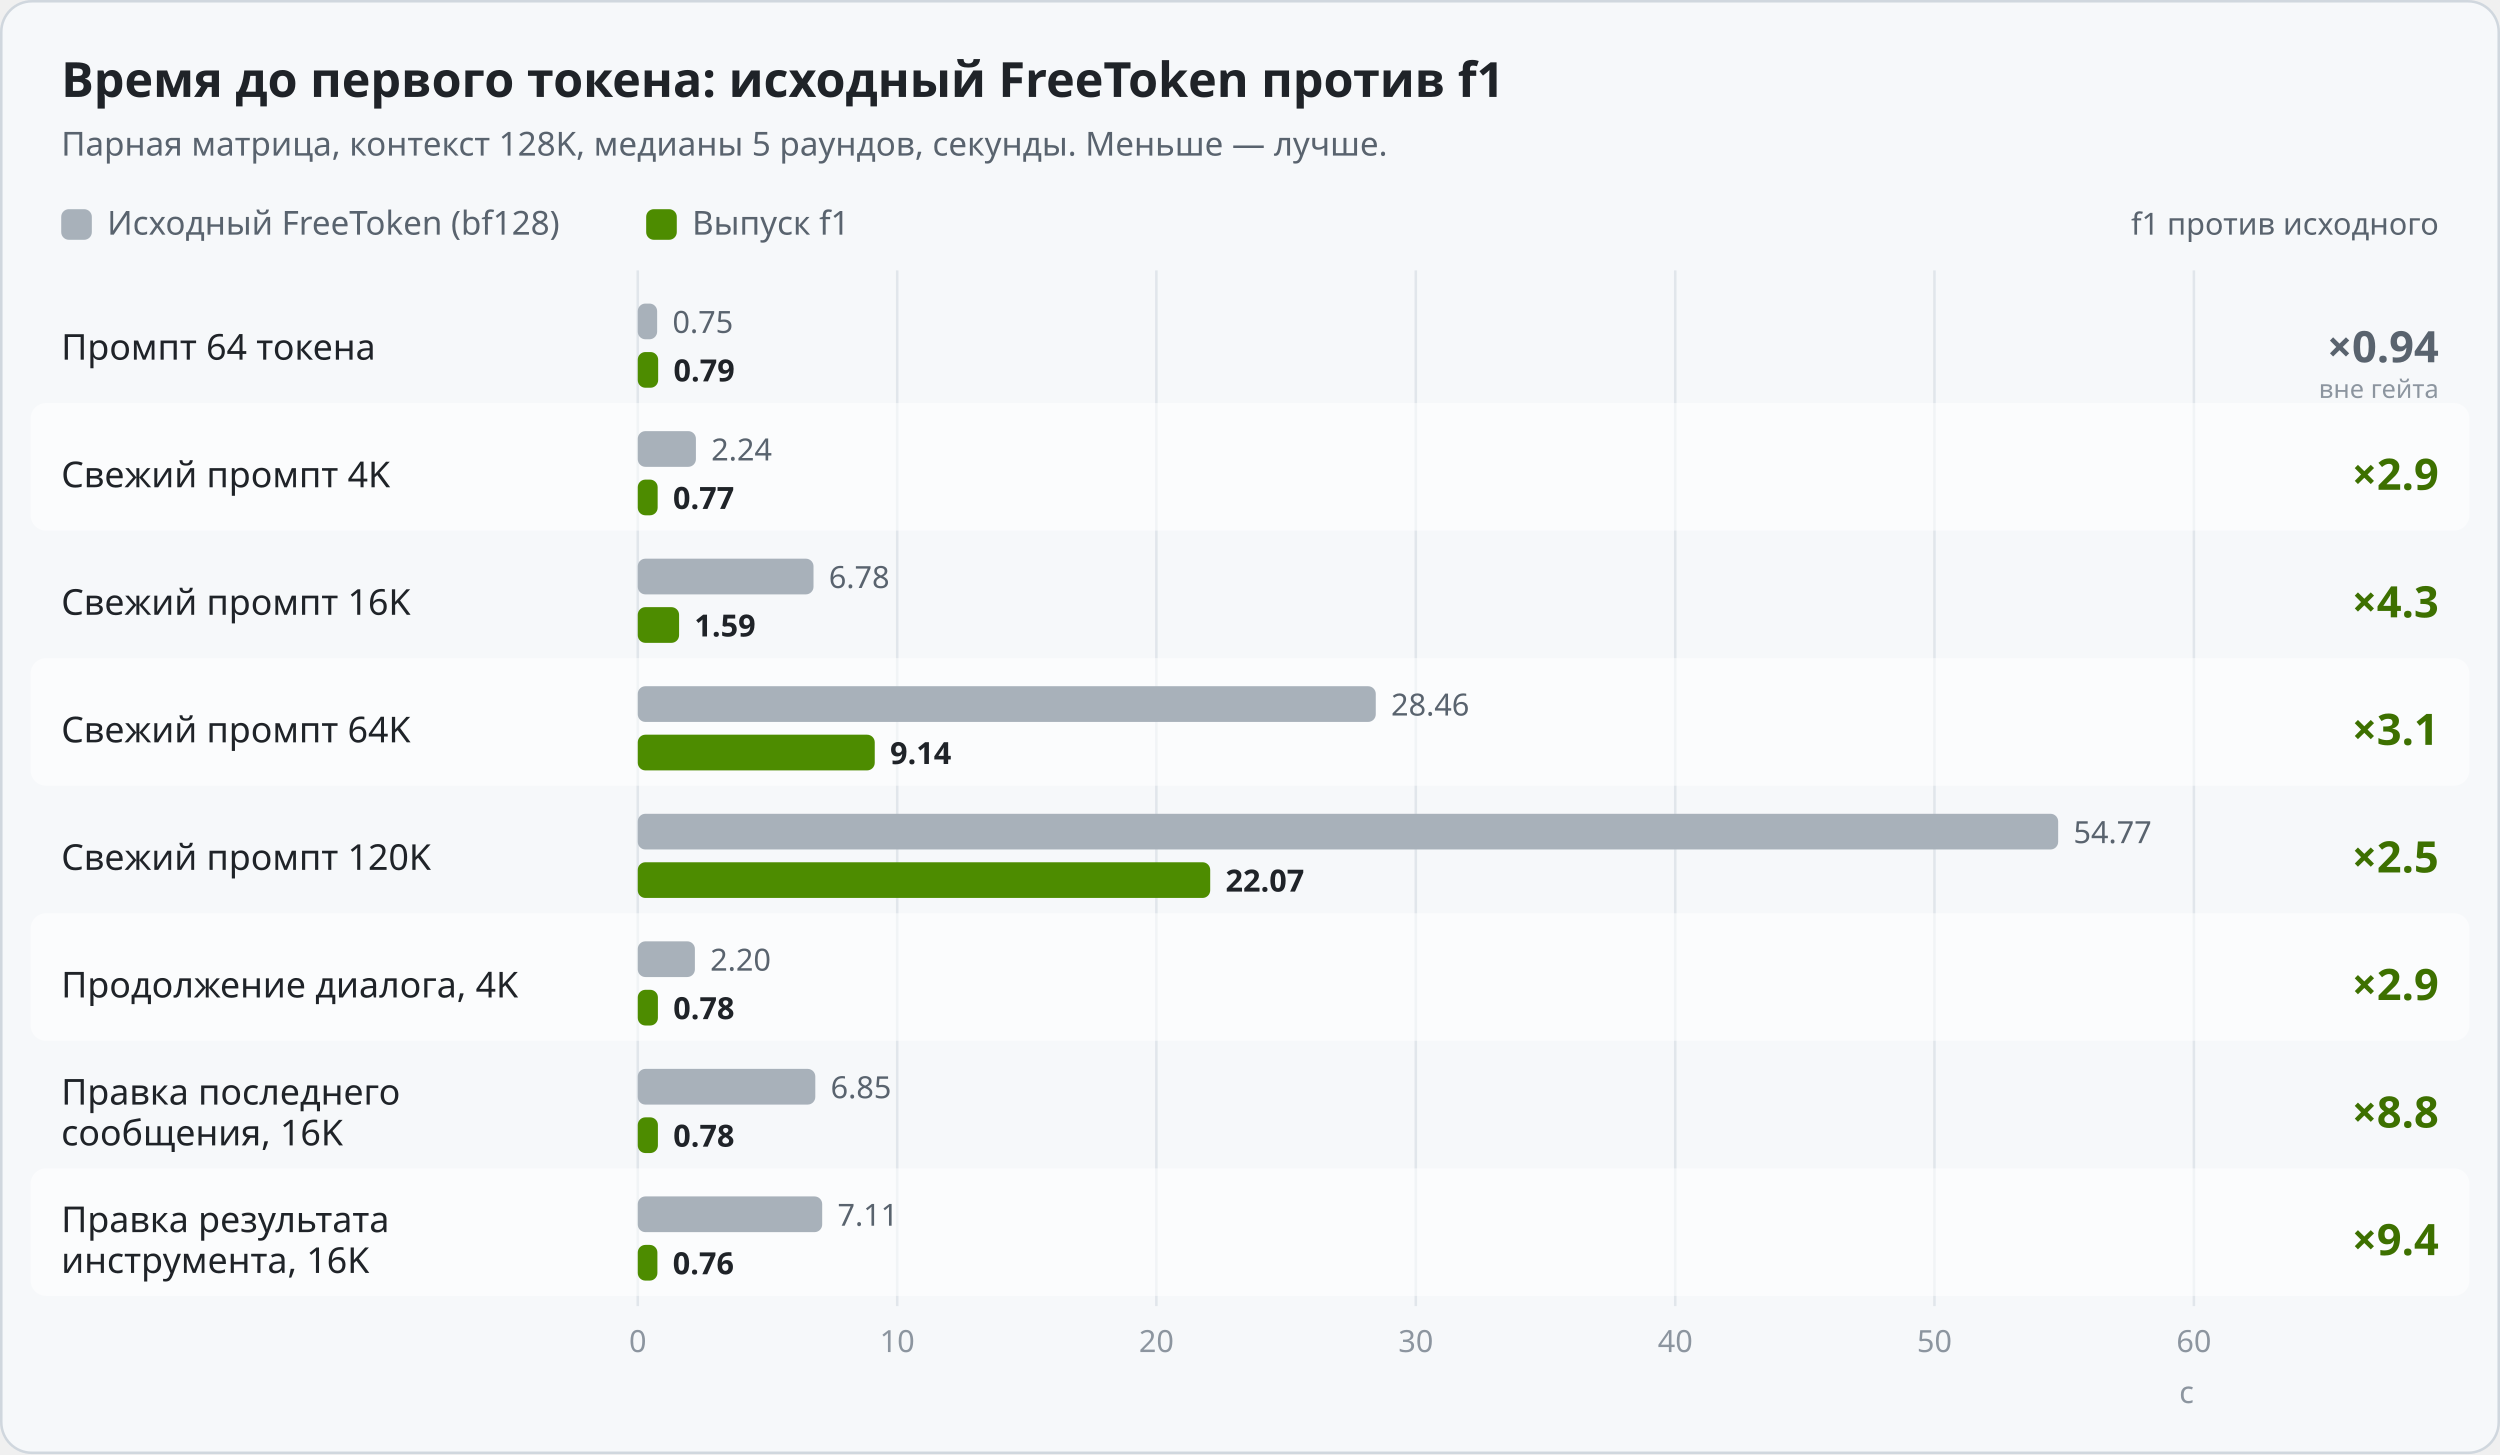
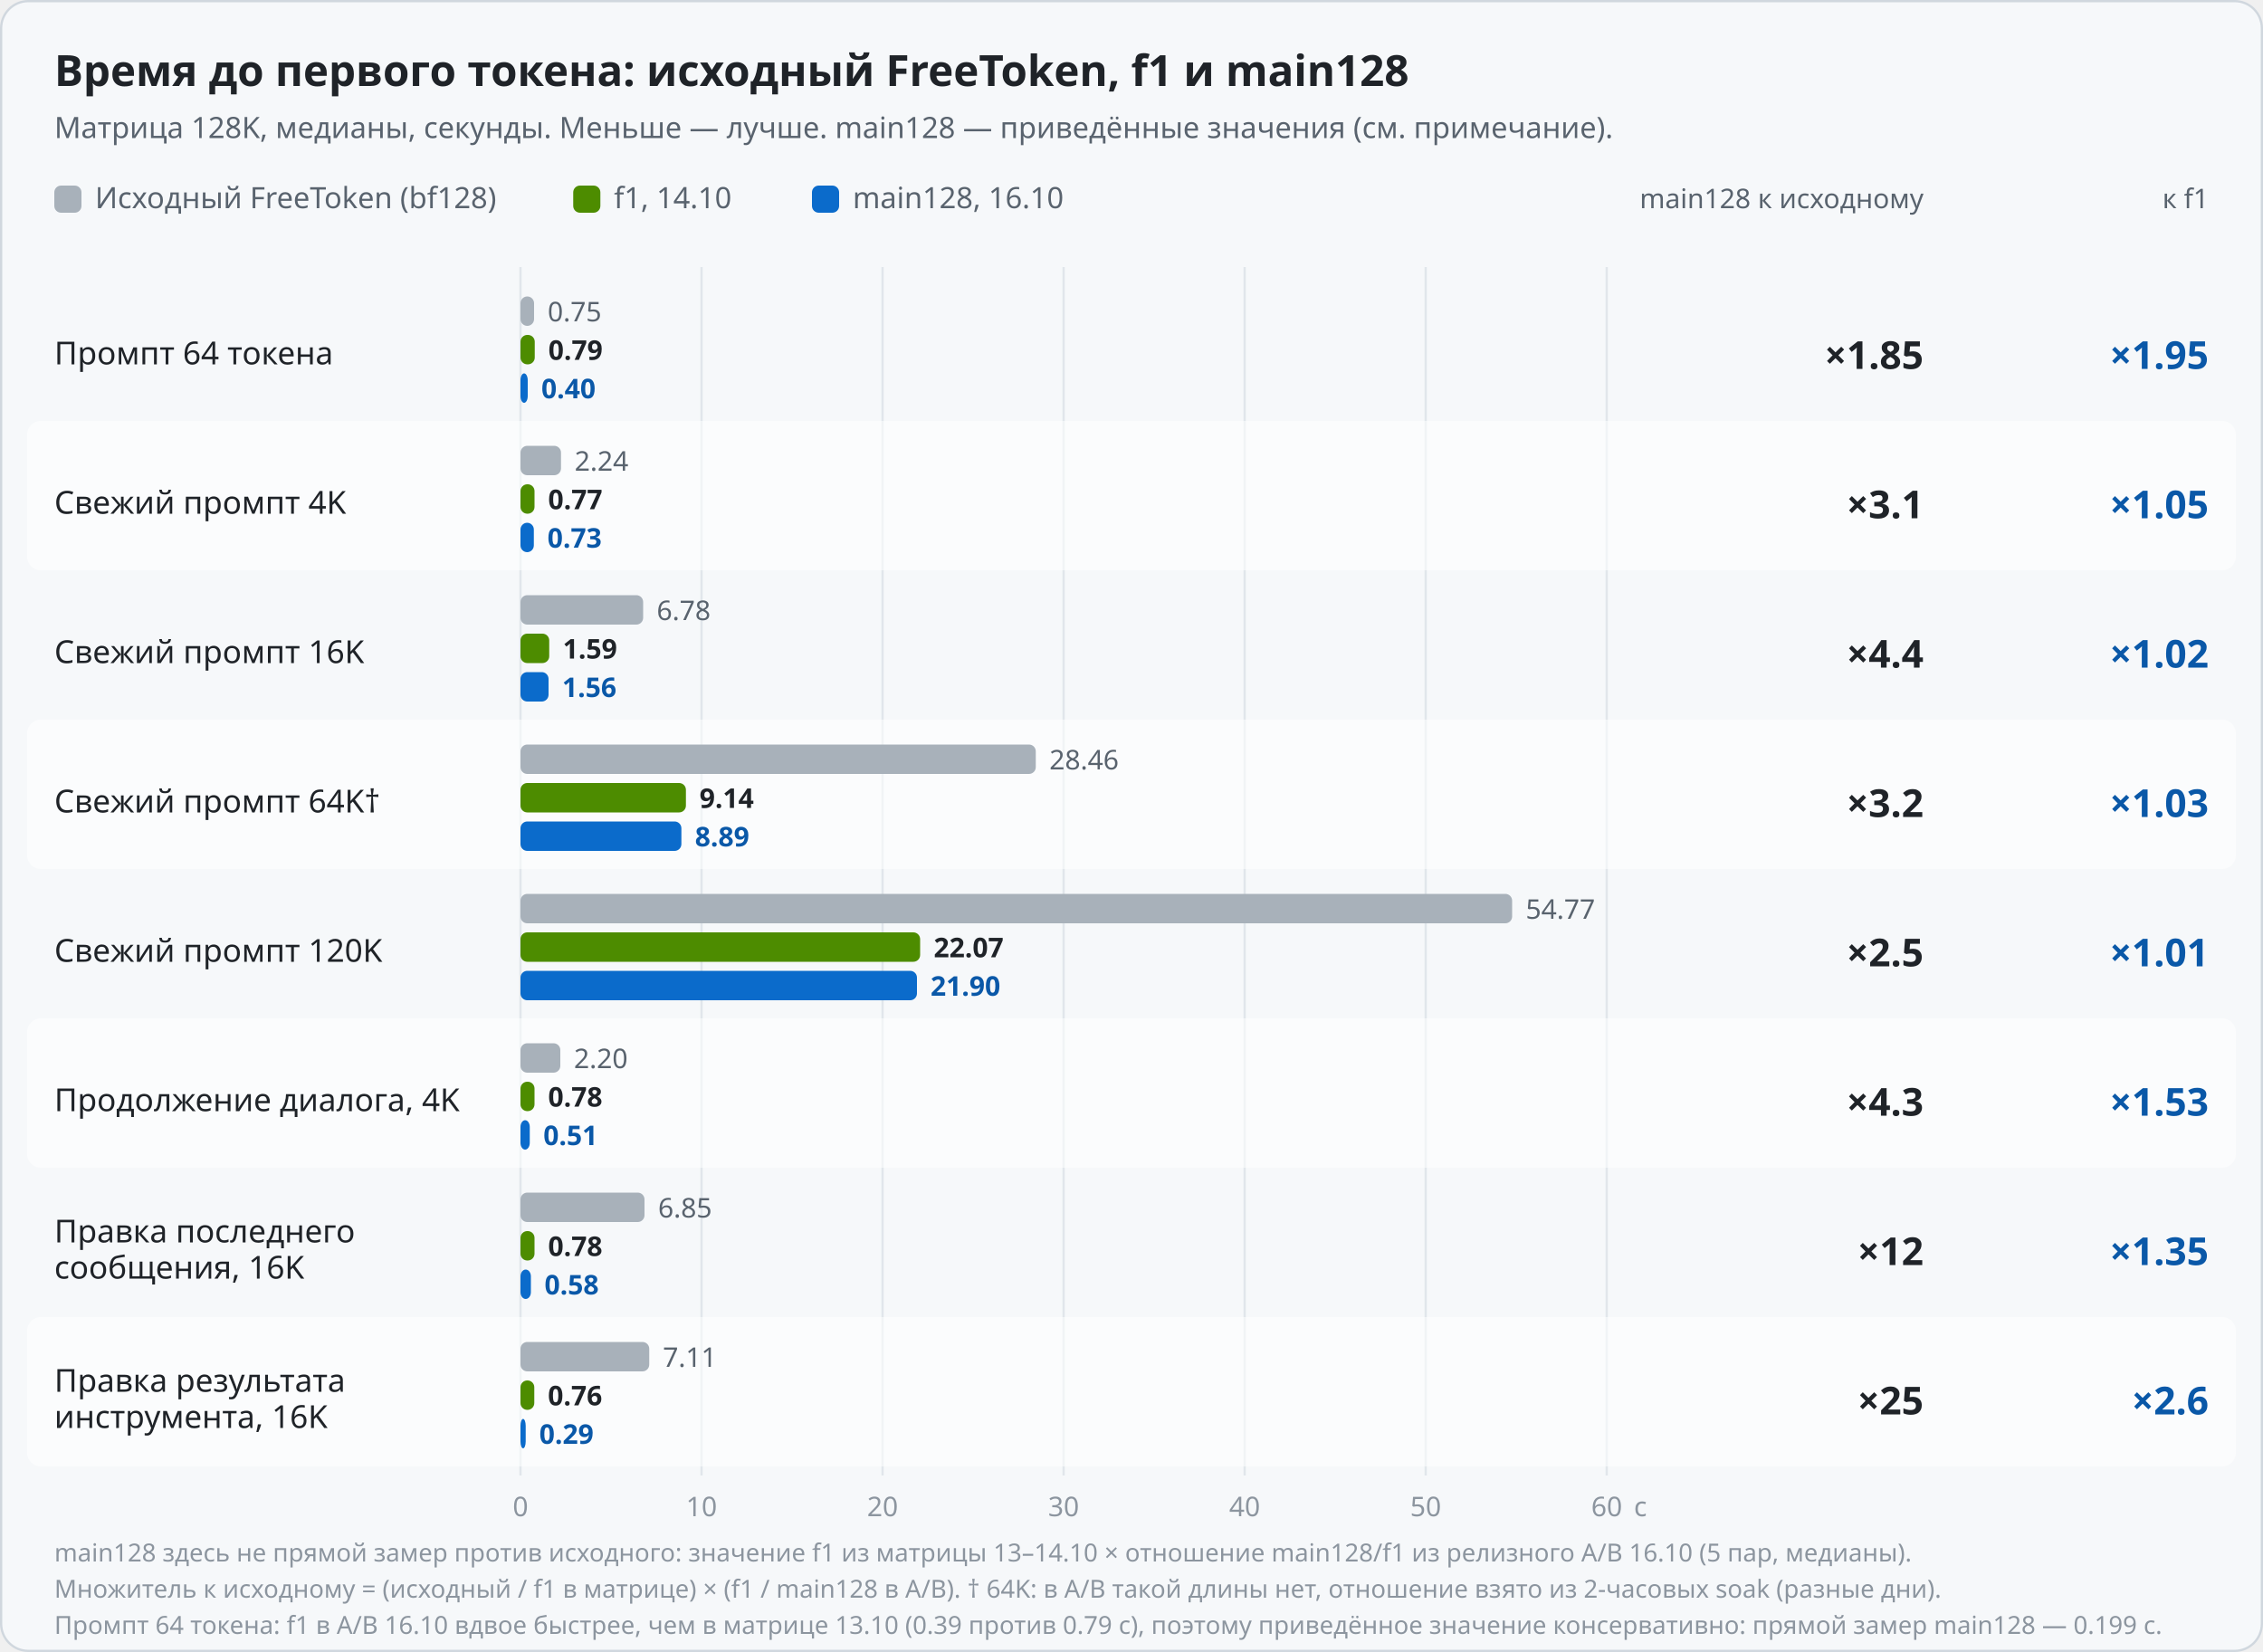
- <svg xmlns="http://www.w3.org/2000/svg" width="980" height="570" viewBox="0 0 980 570" font-family="-apple-system,BlinkMacSystemFont,'Segoe UI','Noto Sans',Helvetica,Arial,sans-serif" role="img" aria-label="Время до первого токена: исходный FreeToken против f1">
-   <rect x="0.5" y="0.5" width="979" height="569" rx="12" fill="#f6f8fa" stroke="#d0d7de" />
-   <text x="24.0" y="38.0" font-size="19" fill="#1f2328" text-anchor="start" font-weight="600">Время до первого токена: исходный FreeToken против f1</text>
-   <text x="24.0" y="61.0" font-size="13" fill="#59636e" text-anchor="start">Парная матрица, контекст 128K, медианы 5 раундов, секунды. Меньше — лучше.</text>
+ <svg xmlns="http://www.w3.org/2000/svg" width="1000" height="730" viewBox="0 0 1000 730" font-family="-apple-system,BlinkMacSystemFont,'Segoe UI','Noto Sans',Helvetica,Arial,sans-serif" role="img" aria-label="Время до первого токена: исходный FreeToken, f1 и main128">
+   <rect x="0.5" y="0.5" width="999" height="729" rx="12" fill="#f6f8fa" stroke="#d0d7de" />
+   <text x="24.0" y="38.0" font-size="19" fill="#1f2328" text-anchor="start" font-weight="600">Время до первого токена: исходный FreeToken, f1 и main128</text>
+   <text x="24.0" y="61.0" font-size="13" fill="#59636e" text-anchor="start">Матрица 128K, медианы, секунды. Меньше — лучше. main128 — приведённые значения (см. примечание).</text>
  <rect x="24.0" y="82.0" width="12.0" height="12.0" rx="3" fill="#a8b1ba" />
  <text x="42.0" y="92.0" font-size="13" fill="#59636e" text-anchor="start">Исходный FreeToken (bf128)</text>
  <rect x="253.3" y="82.0" width="12.0" height="12.0" rx="3" fill="#4d8c00" />
-   <text x="271.3" y="92.0" font-size="13" fill="#59636e" text-anchor="start">Выпуск f1</text>
-   <text x="956.0" y="92.0" font-size="12" fill="#59636e" text-anchor="end">f1 против исходного</text>
-   <line x1="250.0" y1="106.0" x2="250.0" y2="512.0" stroke="#e1e6eb" stroke-width="1" />
-   <text x="250.0" y="530.0" font-size="12" fill="#8c959f" text-anchor="middle">0</text>
-   <line x1="351.7" y1="106.0" x2="351.7" y2="512.0" stroke="#e1e6eb" stroke-width="1" />
-   <text x="351.7" y="530.0" font-size="12" fill="#8c959f" text-anchor="middle">10</text>
-   <line x1="453.3" y1="106.0" x2="453.3" y2="512.0" stroke="#e1e6eb" stroke-width="1" />
-   <text x="453.3" y="530.0" font-size="12" fill="#8c959f" text-anchor="middle">20</text>
-   <line x1="555.0" y1="106.0" x2="555.0" y2="512.0" stroke="#e1e6eb" stroke-width="1" />
-   <text x="555.0" y="530.0" font-size="12" fill="#8c959f" text-anchor="middle">30</text>
-   <line x1="656.7" y1="106.0" x2="656.7" y2="512.0" stroke="#e1e6eb" stroke-width="1" />
-   <text x="656.7" y="530.0" font-size="12" fill="#8c959f" text-anchor="middle">40</text>
-   <line x1="758.3" y1="106.0" x2="758.3" y2="512.0" stroke="#e1e6eb" stroke-width="1" />
-   <text x="758.3" y="530.0" font-size="12" fill="#8c959f" text-anchor="middle">50</text>
-   <line x1="860.0" y1="106.0" x2="860.0" y2="512.0" stroke="#e1e6eb" stroke-width="1" />
-   <text x="860.0" y="530.0" font-size="12" fill="#8c959f" text-anchor="middle">60</text>
-   <text x="860.0" y="550.0" font-size="12" fill="#8c959f" text-anchor="end">с</text>
-   <text x="24.0" y="141.0" font-size="14" fill="#1f2328" text-anchor="start">Промпт 64 токена</text>
-   <rect x="250.0" y="119.0" width="7.6" height="14.0" rx="3" fill="#a8b1ba" />
-   <text x="263.6" y="130.5" font-size="12" fill="#59636e" text-anchor="start">0.75</text>
-   <rect x="250.0" y="138.0" width="8.0" height="14.0" rx="3" fill="#4d8c00" />
-   <text x="264.0" y="149.5" font-size="12" fill="#1f2328" text-anchor="start" font-weight="600">0.79</text>
-   <text x="956.0" y="142.0" font-size="17" fill="#59636e" text-anchor="end" font-weight="700">×0.94</text>
-   <text x="956.0" y="156.0" font-size="10" fill="#8c959f" text-anchor="end">вне гейта</text>
-   <rect x="12.0" y="158.0" width="956.0" height="50.0" rx="6" fill="#ffffff" fill-opacity="0.55" />
-   <text x="24.0" y="191.0" font-size="14" fill="#1f2328" text-anchor="start">Свежий промпт 4K</text>
-   <rect x="250.0" y="169.0" width="22.8" height="14.0" rx="3" fill="#a8b1ba" />
-   <text x="278.8" y="180.5" font-size="12" fill="#59636e" text-anchor="start">2.24</text>
-   <rect x="250.0" y="188.0" width="7.8" height="14.0" rx="3" fill="#4d8c00" />
-   <text x="263.8" y="199.5" font-size="12" fill="#1f2328" text-anchor="start" font-weight="600">0.77</text>
-   <text x="956.0" y="192.0" font-size="17" fill="#3d7000" text-anchor="end" font-weight="700">×2.9</text>
-   <text x="24.0" y="241.0" font-size="14" fill="#1f2328" text-anchor="start">Свежий промпт 16K</text>
-   <rect x="250.0" y="219.0" width="68.9" height="14.0" rx="3" fill="#a8b1ba" />
-   <text x="324.9" y="230.5" font-size="12" fill="#59636e" text-anchor="start">6.78</text>
-   <rect x="250.0" y="238.0" width="16.2" height="14.0" rx="3" fill="#4d8c00" />
-   <text x="272.2" y="249.5" font-size="12" fill="#1f2328" text-anchor="start" font-weight="600">1.59</text>
-   <text x="956.0" y="242.0" font-size="17" fill="#3d7000" text-anchor="end" font-weight="700">×4.3</text>
-   <rect x="12.0" y="258.0" width="956.0" height="50.0" rx="6" fill="#ffffff" fill-opacity="0.55" />
-   <text x="24.0" y="291.0" font-size="14" fill="#1f2328" text-anchor="start">Свежий промпт 64K</text>
-   <rect x="250.0" y="269.0" width="289.3" height="14.0" rx="3" fill="#a8b1ba" />
-   <text x="545.3" y="280.5" font-size="12" fill="#59636e" text-anchor="start">28.46</text>
-   <rect x="250.0" y="288.0" width="92.9" height="14.0" rx="3" fill="#4d8c00" />
-   <text x="348.9" y="299.5" font-size="12" fill="#1f2328" text-anchor="start" font-weight="600">9.14</text>
-   <text x="956.0" y="292.0" font-size="17" fill="#3d7000" text-anchor="end" font-weight="700">×3.1</text>
-   <text x="24.0" y="341.0" font-size="14" fill="#1f2328" text-anchor="start">Свежий промпт 120K</text>
-   <rect x="250.0" y="319.0" width="556.8" height="14.0" rx="3" fill="#a8b1ba" />
-   <text x="812.8" y="330.5" font-size="12" fill="#59636e" text-anchor="start">54.77</text>
-   <rect x="250.0" y="338.0" width="224.4" height="14.0" rx="3" fill="#4d8c00" />
-   <text x="480.4" y="349.5" font-size="12" fill="#1f2328" text-anchor="start" font-weight="600">22.07</text>
-   <text x="956.0" y="342.0" font-size="17" fill="#3d7000" text-anchor="end" font-weight="700">×2.5</text>
-   <rect x="12.0" y="358.0" width="956.0" height="50.0" rx="6" fill="#ffffff" fill-opacity="0.55" />
-   <text x="24.0" y="391.0" font-size="14" fill="#1f2328" text-anchor="start">Продолжение диалога, 4K</text>
-   <rect x="250.0" y="369.0" width="22.4" height="14.0" rx="3" fill="#a8b1ba" />
-   <text x="278.4" y="380.5" font-size="12" fill="#59636e" text-anchor="start">2.20</text>
-   <rect x="250.0" y="388.0" width="7.9" height="14.0" rx="3" fill="#4d8c00" />
-   <text x="263.9" y="399.5" font-size="12" fill="#1f2328" text-anchor="start" font-weight="600">0.78</text>
-   <text x="956.0" y="392.0" font-size="17" fill="#3d7000" text-anchor="end" font-weight="700">×2.9</text>
-   <text x="24.0" y="433.0" font-size="14" fill="#1f2328" text-anchor="start">Правка последнего</text>
-   <text x="24.0" y="449.0" font-size="14" fill="#1f2328" text-anchor="start">сообщения, 16K</text>
-   <rect x="250.0" y="419.0" width="69.6" height="14.0" rx="3" fill="#a8b1ba" />
-   <text x="325.6" y="430.5" font-size="12" fill="#59636e" text-anchor="start">6.85</text>
-   <rect x="250.0" y="438.0" width="7.9" height="14.0" rx="3" fill="#4d8c00" />
-   <text x="263.9" y="449.5" font-size="12" fill="#1f2328" text-anchor="start" font-weight="600">0.78</text>
-   <text x="956.0" y="442.0" font-size="17" fill="#3d7000" text-anchor="end" font-weight="700">×8.8</text>
-   <rect x="12.0" y="458.0" width="956.0" height="50.0" rx="6" fill="#ffffff" fill-opacity="0.55" />
-   <text x="24.0" y="483.0" font-size="14" fill="#1f2328" text-anchor="start">Правка результата</text>
-   <text x="24.0" y="499.0" font-size="14" fill="#1f2328" text-anchor="start">инструмента, 16K</text>
-   <rect x="250.0" y="469.0" width="72.3" height="14.0" rx="3" fill="#a8b1ba" />
-   <text x="328.3" y="480.5" font-size="12" fill="#59636e" text-anchor="start">7.11</text>
-   <rect x="250.0" y="488.0" width="7.7" height="14.0" rx="3" fill="#4d8c00" />
-   <text x="263.7" y="499.5" font-size="12" fill="#1f2328" text-anchor="start" font-weight="600">0.76</text>
-   <text x="956.0" y="492.0" font-size="17" fill="#3d7000" text-anchor="end" font-weight="700">×9.4</text>
+   <text x="271.3" y="92.0" font-size="13" fill="#59636e" text-anchor="start">f1, 14.10</text>
+   <rect x="358.8" y="82.0" width="12.0" height="12.0" rx="3" fill="#0b6bcb" />
+   <text x="376.8" y="92.0" font-size="13" fill="#59636e" text-anchor="start">main128, 16.10</text>
+   <text x="850.0" y="92.0" font-size="12" fill="#59636e" text-anchor="end">main128 к исходному</text>
+   <text x="976.0" y="92.0" font-size="12" fill="#59636e" text-anchor="end">к f1</text>
+   <line x1="230.0" y1="118.0" x2="230.0" y2="652.0" stroke="#e1e6eb" stroke-width="1" />
+   <text x="230.0" y="670.0" font-size="12" fill="#8c959f" text-anchor="middle">0</text>
+   <line x1="310.0" y1="118.0" x2="310.0" y2="652.0" stroke="#e1e6eb" stroke-width="1" />
+   <text x="310.0" y="670.0" font-size="12" fill="#8c959f" text-anchor="middle">10</text>
+   <line x1="390.0" y1="118.0" x2="390.0" y2="652.0" stroke="#e1e6eb" stroke-width="1" />
+   <text x="390.0" y="670.0" font-size="12" fill="#8c959f" text-anchor="middle">20</text>
+   <line x1="470.0" y1="118.0" x2="470.0" y2="652.0" stroke="#e1e6eb" stroke-width="1" />
+   <text x="470.0" y="670.0" font-size="12" fill="#8c959f" text-anchor="middle">30</text>
+   <line x1="550.0" y1="118.0" x2="550.0" y2="652.0" stroke="#e1e6eb" stroke-width="1" />
+   <text x="550.0" y="670.0" font-size="12" fill="#8c959f" text-anchor="middle">40</text>
+   <line x1="630.0" y1="118.0" x2="630.0" y2="652.0" stroke="#e1e6eb" stroke-width="1" />
+   <text x="630.0" y="670.0" font-size="12" fill="#8c959f" text-anchor="middle">50</text>
+   <line x1="710.0" y1="118.0" x2="710.0" y2="652.0" stroke="#e1e6eb" stroke-width="1" />
+   <text x="710.0" y="670.0" font-size="12" fill="#8c959f" text-anchor="middle">60</text>
+   <text x="722.0" y="670.0" font-size="12" fill="#8c959f" text-anchor="start">с</text>
+   <text x="24.0" y="161.0" font-size="14" fill="#1f2328" text-anchor="start">Промпт 64 токена</text>
+   <rect x="230.0" y="131.0" width="6.0" height="13.0" rx="3" fill="#a8b1ba" />
+   <text x="242.0" y="142.0" font-size="12" fill="#59636e" text-anchor="start">0.75</text>
+   <rect x="230.0" y="148.0" width="6.3" height="13.0" rx="3" fill="#4d8c00" />
+   <text x="242.3" y="159.0" font-size="12" fill="#1f2328" text-anchor="start" font-weight="600">0.79</text>
+   <rect x="230.0" y="165.0" width="3.2" height="13.0" rx="3" fill="#0b6bcb" />
+   <text x="239.2" y="176.0" font-size="12" fill="#0a58a8" text-anchor="start" font-weight="600">0.40</text>
+   <text x="850.0" y="163.0" font-size="17" fill="#1f2328" text-anchor="end" font-weight="700">×1.85</text>
+   <text x="976.0" y="163.0" font-size="17" fill="#0a58a8" text-anchor="end" font-weight="700">×1.95</text>
+   <rect x="12.0" y="186.0" width="976.0" height="66.0" rx="6" fill="#ffffff" fill-opacity="0.55" />
+   <text x="24.0" y="227.0" font-size="14" fill="#1f2328" text-anchor="start">Свежий промпт 4K</text>
+   <rect x="230.0" y="197.0" width="17.9" height="13.0" rx="3" fill="#a8b1ba" />
+   <text x="253.9" y="208.0" font-size="12" fill="#59636e" text-anchor="start">2.24</text>
+   <rect x="230.0" y="214.0" width="6.2" height="13.0" rx="3" fill="#4d8c00" />
+   <text x="242.2" y="225.0" font-size="12" fill="#1f2328" text-anchor="start" font-weight="600">0.77</text>
+   <rect x="230.0" y="231.0" width="5.9" height="13.0" rx="3" fill="#0b6bcb" />
+   <text x="241.9" y="242.0" font-size="12" fill="#0a58a8" text-anchor="start" font-weight="600">0.73</text>
+   <text x="850.0" y="229.0" font-size="17" fill="#1f2328" text-anchor="end" font-weight="700">×3.1</text>
+   <text x="976.0" y="229.0" font-size="17" fill="#0a58a8" text-anchor="end" font-weight="700">×1.05</text>
+   <text x="24.0" y="293.0" font-size="14" fill="#1f2328" text-anchor="start">Свежий промпт 16K</text>
+   <rect x="230.0" y="263.0" width="54.2" height="13.0" rx="3" fill="#a8b1ba" />
+   <text x="290.2" y="274.0" font-size="12" fill="#59636e" text-anchor="start">6.78</text>
+   <rect x="230.0" y="280.0" width="12.7" height="13.0" rx="3" fill="#4d8c00" />
+   <text x="248.7" y="291.0" font-size="12" fill="#1f2328" text-anchor="start" font-weight="600">1.59</text>
+   <rect x="230.0" y="297.0" width="12.4" height="13.0" rx="3" fill="#0b6bcb" />
+   <text x="248.4" y="308.0" font-size="12" fill="#0a58a8" text-anchor="start" font-weight="600">1.56</text>
+   <text x="850.0" y="295.0" font-size="17" fill="#1f2328" text-anchor="end" font-weight="700">×4.4</text>
+   <text x="976.0" y="295.0" font-size="17" fill="#0a58a8" text-anchor="end" font-weight="700">×1.02</text>
+   <rect x="12.0" y="318.0" width="976.0" height="66.0" rx="6" fill="#ffffff" fill-opacity="0.55" />
+   <text x="24.0" y="359.0" font-size="14" fill="#1f2328" text-anchor="start">Свежий промпт 64K†</text>
+   <rect x="230.0" y="329.0" width="227.7" height="13.0" rx="3" fill="#a8b1ba" />
+   <text x="463.7" y="340.0" font-size="12" fill="#59636e" text-anchor="start">28.46</text>
+   <rect x="230.0" y="346.0" width="73.1" height="13.0" rx="3" fill="#4d8c00" />
+   <text x="309.1" y="357.0" font-size="12" fill="#1f2328" text-anchor="start" font-weight="600">9.14</text>
+   <rect x="230.0" y="363.0" width="71.1" height="13.0" rx="3" fill="#0b6bcb" />
+   <text x="307.1" y="374.0" font-size="12" fill="#0a58a8" text-anchor="start" font-weight="600">8.89</text>
+   <text x="850.0" y="361.0" font-size="17" fill="#1f2328" text-anchor="end" font-weight="700">×3.2</text>
+   <text x="976.0" y="361.0" font-size="17" fill="#0a58a8" text-anchor="end" font-weight="700">×1.03</text>
+   <text x="24.0" y="425.0" font-size="14" fill="#1f2328" text-anchor="start">Свежий промпт 120K</text>
+   <rect x="230.0" y="395.0" width="438.2" height="13.0" rx="3" fill="#a8b1ba" />
+   <text x="674.2" y="406.0" font-size="12" fill="#59636e" text-anchor="start">54.77</text>
+   <rect x="230.0" y="412.0" width="176.6" height="13.0" rx="3" fill="#4d8c00" />
+   <text x="412.6" y="423.0" font-size="12" fill="#1f2328" text-anchor="start" font-weight="600">22.07</text>
+   <rect x="230.0" y="429.0" width="175.2" height="13.0" rx="3" fill="#0b6bcb" />
+   <text x="411.2" y="440.0" font-size="12" fill="#0a58a8" text-anchor="start" font-weight="600">21.90</text>
+   <text x="850.0" y="427.0" font-size="17" fill="#1f2328" text-anchor="end" font-weight="700">×2.5</text>
+   <text x="976.0" y="427.0" font-size="17" fill="#0a58a8" text-anchor="end" font-weight="700">×1.01</text>
+   <rect x="12.0" y="450.0" width="976.0" height="66.0" rx="6" fill="#ffffff" fill-opacity="0.55" />
+   <text x="24.0" y="491.0" font-size="14" fill="#1f2328" text-anchor="start">Продолжение диалога, 4K</text>
+   <rect x="230.0" y="461.0" width="17.6" height="13.0" rx="3" fill="#a8b1ba" />
+   <text x="253.6" y="472.0" font-size="12" fill="#59636e" text-anchor="start">2.20</text>
+   <rect x="230.0" y="478.0" width="6.2" height="13.0" rx="3" fill="#4d8c00" />
+   <text x="242.2" y="489.0" font-size="12" fill="#1f2328" text-anchor="start" font-weight="600">0.78</text>
+   <rect x="230.0" y="495.0" width="4.1" height="13.0" rx="3" fill="#0b6bcb" />
+   <text x="240.1" y="506.0" font-size="12" fill="#0a58a8" text-anchor="start" font-weight="600">0.51</text>
+   <text x="850.0" y="493.0" font-size="17" fill="#1f2328" text-anchor="end" font-weight="700">×4.3</text>
+   <text x="976.0" y="493.0" font-size="17" fill="#0a58a8" text-anchor="end" font-weight="700">×1.53</text>
+   <text x="24.0" y="549.0" font-size="14" fill="#1f2328" text-anchor="start">Правка последнего</text>
+   <text x="24.0" y="565.0" font-size="14" fill="#1f2328" text-anchor="start">сообщения, 16K</text>
+   <rect x="230.0" y="527.0" width="54.8" height="13.0" rx="3" fill="#a8b1ba" />
+   <text x="290.8" y="538.0" font-size="12" fill="#59636e" text-anchor="start">6.85</text>
+   <rect x="230.0" y="544.0" width="6.2" height="13.0" rx="3" fill="#4d8c00" />
+   <text x="242.2" y="555.0" font-size="12" fill="#1f2328" text-anchor="start" font-weight="600">0.78</text>
+   <rect x="230.0" y="561.0" width="4.6" height="13.0" rx="3" fill="#0b6bcb" />
+   <text x="240.6" y="572.0" font-size="12" fill="#0a58a8" text-anchor="start" font-weight="600">0.58</text>
+   <text x="850.0" y="559.0" font-size="17" fill="#1f2328" text-anchor="end" font-weight="700">×12</text>
+   <text x="976.0" y="559.0" font-size="17" fill="#0a58a8" text-anchor="end" font-weight="700">×1.35</text>
+   <rect x="12.0" y="582.0" width="976.0" height="66.0" rx="6" fill="#ffffff" fill-opacity="0.55" />
+   <text x="24.0" y="615.0" font-size="14" fill="#1f2328" text-anchor="start">Правка результата</text>
+   <text x="24.0" y="631.0" font-size="14" fill="#1f2328" text-anchor="start">инструмента, 16K</text>
+   <rect x="230.0" y="593.0" width="56.9" height="13.0" rx="3" fill="#a8b1ba" />
+   <text x="292.9" y="604.0" font-size="12" fill="#59636e" text-anchor="start">7.11</text>
+   <rect x="230.0" y="610.0" width="6.1" height="13.0" rx="3" fill="#4d8c00" />
+   <text x="242.1" y="621.0" font-size="12" fill="#1f2328" text-anchor="start" font-weight="600">0.76</text>
+   <rect x="230.0" y="627.0" width="2.3" height="13.0" rx="3" fill="#0b6bcb" />
+   <text x="238.3" y="638.0" font-size="12" fill="#0a58a8" text-anchor="start" font-weight="600">0.29</text>
+   <text x="850.0" y="625.0" font-size="17" fill="#1f2328" text-anchor="end" font-weight="700">×25</text>
+   <text x="976.0" y="625.0" font-size="17" fill="#0a58a8" text-anchor="end" font-weight="700">×2.6</text>
+   <text x="24.0" y="690.0" font-size="11" fill="#8c959f" text-anchor="start">main128 здесь не прямой замер против исходного: значение f1 из матрицы 13–14.10 × отношение main128/f1 из релизного A/B 16.10 (5 пар, медианы).</text>
+   <text x="24.0" y="706.0" font-size="11" fill="#8c959f" text-anchor="start">Множитель к исходному = (исходный / f1 в матрице) × (f1 / main128 в A/B). † 64K: в A/B такой длины нет, отношение взято из 2-часовых soak (разные дни).</text>
+   <text x="24.0" y="722.0" font-size="11" fill="#8c959f" text-anchor="start">Промпт 64 токена: f1 в A/B 16.10 вдвое быстрее, чем в матрице 13.10 (0.39 против 0.79 с), поэтому приведённое значение консервативно: прямой замер main128 — 0.199 с.</text>
</svg>
